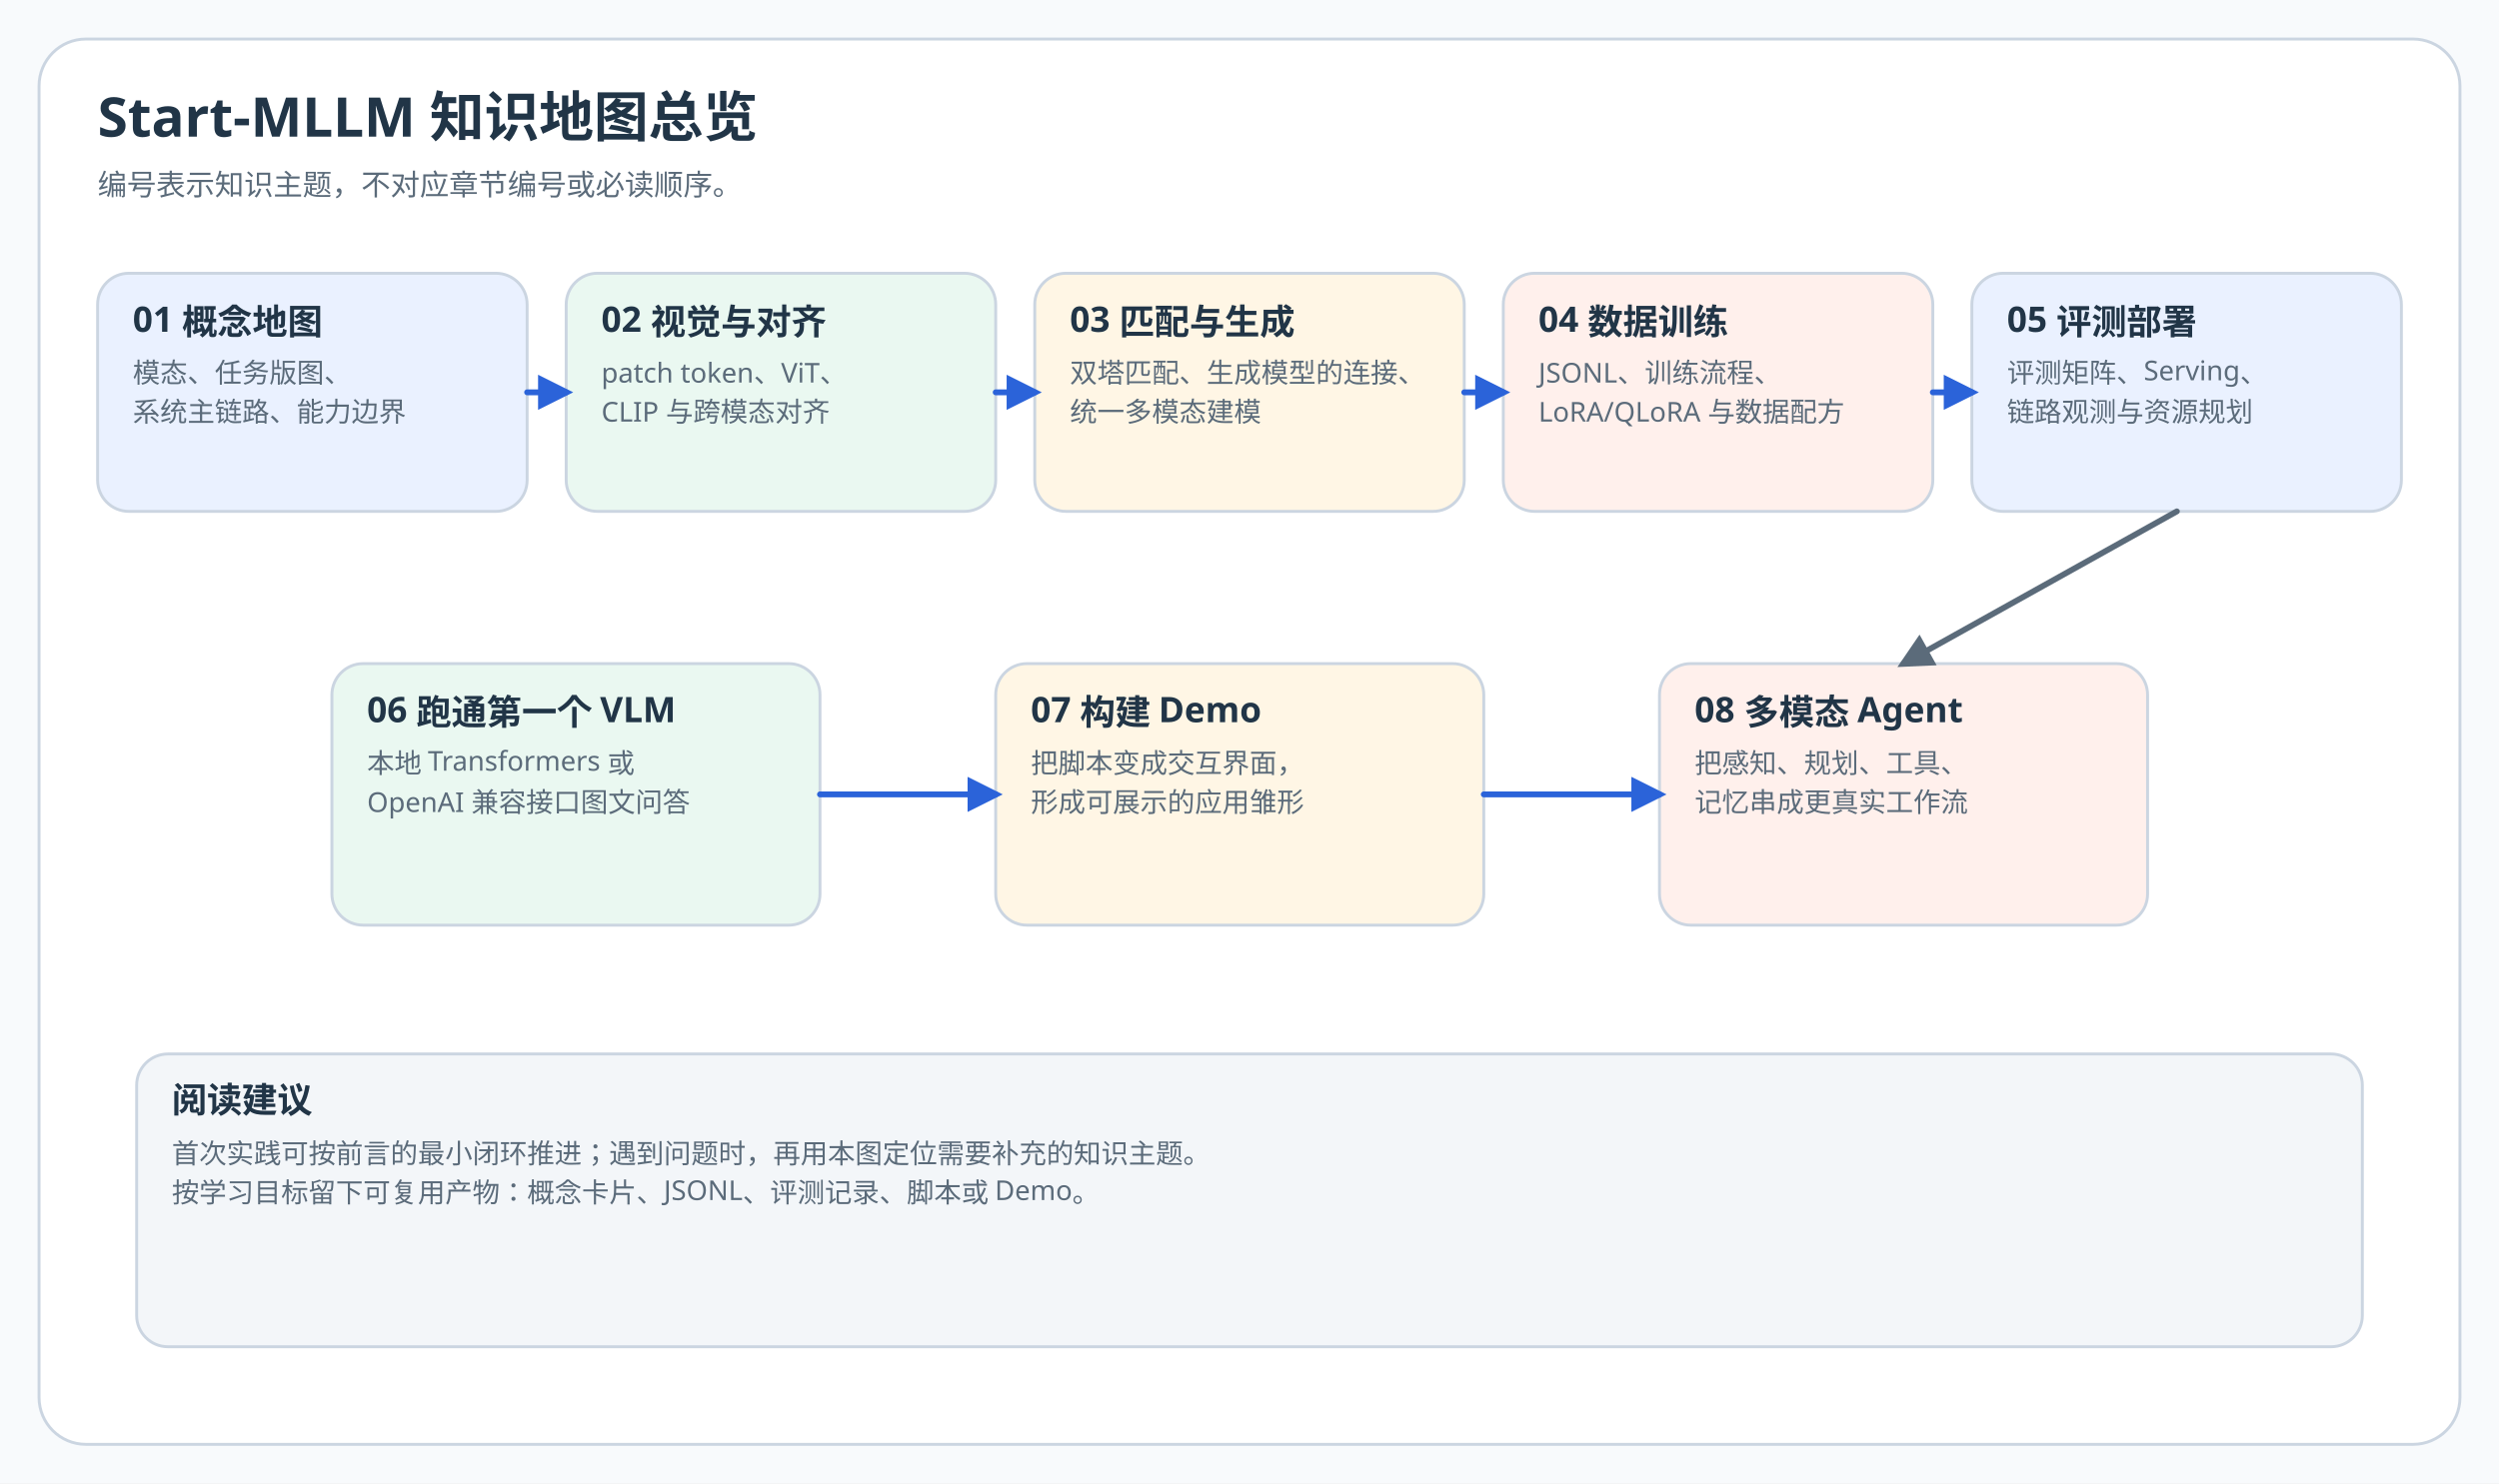
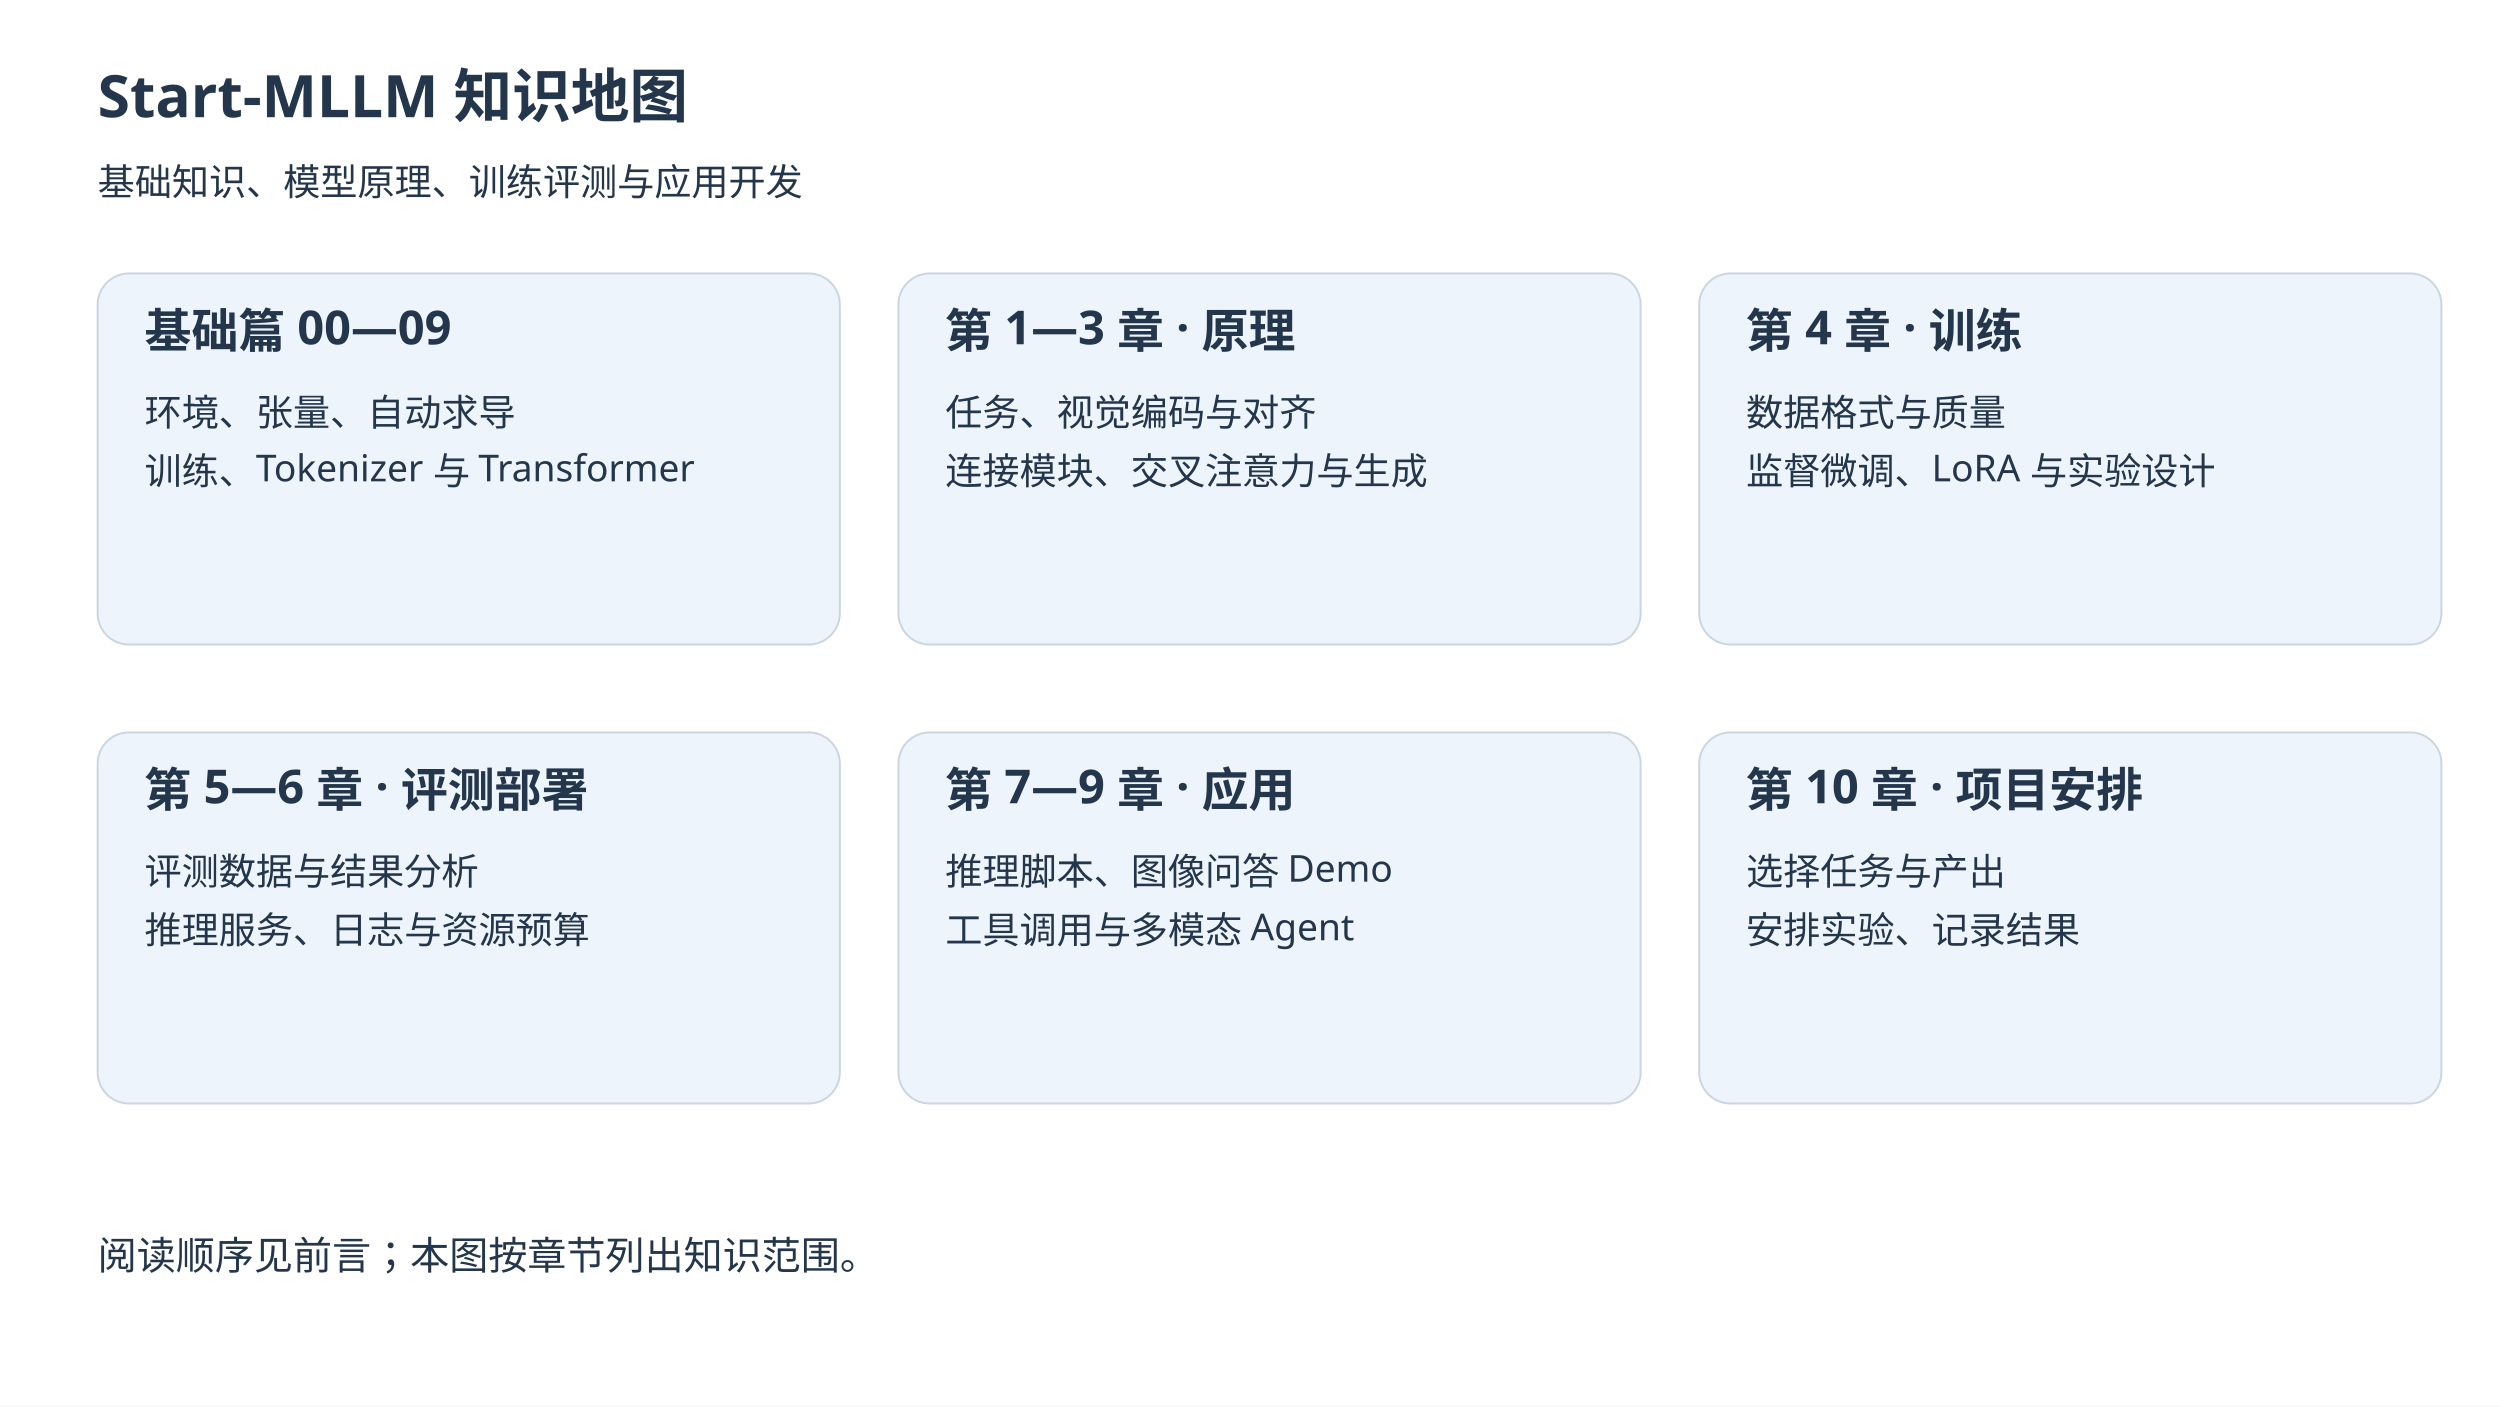
- <svg xmlns="http://www.w3.org/2000/svg" width="1280" height="760" viewBox="0 0 1280 760">
-   <defs>
-     <marker id="m-2B63D9" viewBox="0 0 10 10" refX="8" refY="5" markerWidth="6" markerHeight="6" orient="auto-start-reverse">
-       <path d="M0 0L10 5L0 10Z" fill="#2B63D9" />
-     </marker>
-     <marker id="m-2D8C6C" viewBox="0 0 10 10" refX="8" refY="5" markerWidth="6" markerHeight="6" orient="auto-start-reverse">
-       <path d="M0 0L10 5L0 10Z" fill="#2D8C6C" />
-     </marker>
-     <marker id="m-B7791F" viewBox="0 0 10 10" refX="8" refY="5" markerWidth="6" markerHeight="6" orient="auto-start-reverse">
-       <path d="M0 0L10 5L0 10Z" fill="#B7791F" />
-     </marker>
-     <marker id="m-C0563D" viewBox="0 0 10 10" refX="8" refY="5" markerWidth="6" markerHeight="6" orient="auto-start-reverse">
-       <path d="M0 0L10 5L0 10Z" fill="#C0563D" />
-     </marker>
-     <marker id="m-5B6B7A" viewBox="0 0 10 10" refX="8" refY="5" markerWidth="6" markerHeight="6" orient="auto-start-reverse">
-       <path d="M0 0L10 5L0 10Z" fill="#5B6B7A" />
-     </marker>
-   </defs>
-   <rect width="1280" height="760" fill="#F8FAFC" />
-   <rect x="20" y="20" width="1240" height="720" rx="24" fill="#FFFFFF" stroke="#CBD5E1" stroke-width="1.5" />
-   <text x="50" y="70" font-family="'Segoe UI','PingFang SC','Microsoft YaHei',sans-serif" font-size="28" font-weight="800" fill="#213547" text-anchor="start">Start-MLLM 知识地图总览</text>
-   <text x="50" y="100" font-family="'Segoe UI','PingFang SC','Microsoft YaHei',sans-serif" font-size="15" font-weight="400" fill="#5B6B7A" text-anchor="start">编号表示知识主题，不对应章节编号或必读顺序。</text>
-   <g>
-     <rect x="50" y="140" width="220" height="122" rx="16" fill="#EAF1FF" stroke="#CBD5E1" stroke-width="1.5" />
-     <text x="68" y="170" font-family="'Segoe UI','PingFang SC','Microsoft YaHei',sans-serif" font-size="18" font-weight="700" fill="#213547" text-anchor="start">01 概念地图</text>
-     <text x="68" y="196" font-family="'Segoe UI','PingFang SC','Microsoft YaHei',sans-serif" font-size="14" font-weight="400" fill="#5B6B7A" text-anchor="start">模态、任务版图、</text>
-     <text x="68" y="216" font-family="'Segoe UI','PingFang SC','Microsoft YaHei',sans-serif" font-size="14" font-weight="400" fill="#5B6B7A" text-anchor="start">系统主链路、能力边界</text>
-   </g>
-   <g>
-     <rect x="290" y="140" width="220" height="122" rx="16" fill="#EAF8F1" stroke="#CBD5E1" stroke-width="1.5" />
-     <text x="308" y="170" font-family="'Segoe UI','PingFang SC','Microsoft YaHei',sans-serif" font-size="18" font-weight="700" fill="#213547" text-anchor="start">02 视觉与对齐</text>
-     <text x="308" y="196" font-family="'Segoe UI','PingFang SC','Microsoft YaHei',sans-serif" font-size="14" font-weight="400" fill="#5B6B7A" text-anchor="start">patch token、ViT、</text>
-     <text x="308" y="216" font-family="'Segoe UI','PingFang SC','Microsoft YaHei',sans-serif" font-size="14" font-weight="400" fill="#5B6B7A" text-anchor="start">CLIP 与跨模态对齐</text>
-   </g>
-   <g>
-     <rect x="530" y="140" width="220" height="122" rx="16" fill="#FFF6E5" stroke="#CBD5E1" stroke-width="1.5" />
-     <text x="548" y="170" font-family="'Segoe UI','PingFang SC','Microsoft YaHei',sans-serif" font-size="18" font-weight="700" fill="#213547" text-anchor="start">03 匹配与生成</text>
-     <text x="548" y="196" font-family="'Segoe UI','PingFang SC','Microsoft YaHei',sans-serif" font-size="14" font-weight="400" fill="#5B6B7A" text-anchor="start">双塔匹配、生成模型的连接、</text>
-     <text x="548" y="216" font-family="'Segoe UI','PingFang SC','Microsoft YaHei',sans-serif" font-size="14" font-weight="400" fill="#5B6B7A" text-anchor="start">统一多模态建模</text>
-   </g>
-   <g>
-     <rect x="770" y="140" width="220" height="122" rx="16" fill="#FFF0EC" stroke="#CBD5E1" stroke-width="1.5" />
-     <text x="788" y="170" font-family="'Segoe UI','PingFang SC','Microsoft YaHei',sans-serif" font-size="18" font-weight="700" fill="#213547" text-anchor="start">04 数据训练</text>
-     <text x="788" y="196" font-family="'Segoe UI','PingFang SC','Microsoft YaHei',sans-serif" font-size="14" font-weight="400" fill="#5B6B7A" text-anchor="start">JSONL、训练流程、</text>
-     <text x="788" y="216" font-family="'Segoe UI','PingFang SC','Microsoft YaHei',sans-serif" font-size="14" font-weight="400" fill="#5B6B7A" text-anchor="start">LoRA/QLoRA 与数据配方</text>
-   </g>
-   <g>
-     <rect x="1010" y="140" width="220" height="122" rx="16" fill="#EAF1FF" stroke="#CBD5E1" stroke-width="1.5" />
-     <text x="1028" y="170" font-family="'Segoe UI','PingFang SC','Microsoft YaHei',sans-serif" font-size="18" font-weight="700" fill="#213547" text-anchor="start">05 评测部署</text>
-     <text x="1028" y="196" font-family="'Segoe UI','PingFang SC','Microsoft YaHei',sans-serif" font-size="14" font-weight="400" fill="#5B6B7A" text-anchor="start">评测矩阵、Serving、</text>
-     <text x="1028" y="216" font-family="'Segoe UI','PingFang SC','Microsoft YaHei',sans-serif" font-size="14" font-weight="400" fill="#5B6B7A" text-anchor="start">链路观测与资源规划</text>
-   </g>
-   <line x1="270" y1="201" x2="290" y2="201" stroke="#2B63D9" stroke-width="3" stroke-linecap="round" marker-end="url(#m-2B63D9)" />
-   <line x1="510" y1="201" x2="530" y2="201" stroke="#2B63D9" stroke-width="3" stroke-linecap="round" marker-end="url(#m-2B63D9)" />
-   <line x1="750" y1="201" x2="770" y2="201" stroke="#2B63D9" stroke-width="3" stroke-linecap="round" marker-end="url(#m-2B63D9)" />
-   <line x1="990" y1="201" x2="1010" y2="201" stroke="#2B63D9" stroke-width="3" stroke-linecap="round" marker-end="url(#m-2B63D9)" />
-   <g>
-     <rect x="170" y="340" width="250" height="134" rx="16" fill="#EAF8F1" stroke="#CBD5E1" stroke-width="1.5" />
-     <text x="188" y="370" font-family="'Segoe UI','PingFang SC','Microsoft YaHei',sans-serif" font-size="18" font-weight="700" fill="#213547" text-anchor="start">06 跑通第一个 VLM</text>
-     <text x="188" y="396" font-family="'Segoe UI','PingFang SC','Microsoft YaHei',sans-serif" font-size="14" font-weight="400" fill="#5B6B7A" text-anchor="start">本地 Transformers 或</text>
-     <text x="188" y="416" font-family="'Segoe UI','PingFang SC','Microsoft YaHei',sans-serif" font-size="14" font-weight="400" fill="#5B6B7A" text-anchor="start">OpenAI 兼容接口图文问答</text>
-   </g>
-   <g>
-     <rect x="510" y="340" width="250" height="134" rx="16" fill="#FFF6E5" stroke="#CBD5E1" stroke-width="1.5" />
-     <text x="528" y="370" font-family="'Segoe UI','PingFang SC','Microsoft YaHei',sans-serif" font-size="18" font-weight="700" fill="#213547" text-anchor="start">07 构建 Demo</text>
-     <text x="528" y="396" font-family="'Segoe UI','PingFang SC','Microsoft YaHei',sans-serif" font-size="14" font-weight="400" fill="#5B6B7A" text-anchor="start">把脚本变成交互界面，</text>
-     <text x="528" y="416" font-family="'Segoe UI','PingFang SC','Microsoft YaHei',sans-serif" font-size="14" font-weight="400" fill="#5B6B7A" text-anchor="start">形成可展示的应用雏形</text>
-   </g>
-   <g>
-     <rect x="850" y="340" width="250" height="134" rx="16" fill="#FFF0EC" stroke="#CBD5E1" stroke-width="1.5" />
-     <text x="868" y="370" font-family="'Segoe UI','PingFang SC','Microsoft YaHei',sans-serif" font-size="18" font-weight="700" fill="#213547" text-anchor="start">08 多模态 Agent</text>
-     <text x="868" y="396" font-family="'Segoe UI','PingFang SC','Microsoft YaHei',sans-serif" font-size="14" font-weight="400" fill="#5B6B7A" text-anchor="start">把感知、规划、工具、</text>
-     <text x="868" y="416" font-family="'Segoe UI','PingFang SC','Microsoft YaHei',sans-serif" font-size="14" font-weight="400" fill="#5B6B7A" text-anchor="start">记忆串成更真实工作流</text>
-   </g>
-   <line x1="1115" y1="262" x2="975" y2="340" stroke="#5B6B7A" stroke-width="3" stroke-linecap="round" marker-end="url(#m-5B6B7A)" />
-   <line x1="760" y1="407" x2="850" y2="407" stroke="#2B63D9" stroke-width="3" stroke-linecap="round" marker-end="url(#m-2B63D9)" />
-   <line x1="420" y1="407" x2="510" y2="407" stroke="#2B63D9" stroke-width="3" stroke-linecap="round" marker-end="url(#m-2B63D9)" />
-   <g>
-     <rect x="70" y="540" width="1140" height="150" rx="16" fill="#F3F6F9" stroke="#CBD5E1" stroke-width="1.5" />
-     <text x="88" y="570" font-family="'Segoe UI','PingFang SC','Microsoft YaHei',sans-serif" font-size="18" font-weight="700" fill="#213547" text-anchor="start">阅读建议</text>
-     <text x="88" y="596" font-family="'Segoe UI','PingFang SC','Microsoft YaHei',sans-serif" font-size="14" font-weight="400" fill="#5B6B7A" text-anchor="start">首次实践可按前言的最小闭环推进；遇到问题时，再用本图定位需要补充的知识主题。</text>
-     <text x="88" y="616" font-family="'Segoe UI','PingFang SC','Microsoft YaHei',sans-serif" font-size="14" font-weight="400" fill="#5B6B7A" text-anchor="start">按学习目标留下可复用产物：概念卡片、JSONL、评测记录、脚本或 Demo。</text>
-   </g>
+ <svg xmlns="http://www.w3.org/2000/svg" width="1280" height="720" viewBox="0 0 1280 720" role="img" aria-label="Start-MLLM 知识地图">
+   <style>text {font-family: 'Microsoft YaHei', sans-serif; fill:#24364b}</style>
+   <rect width="1280" height="720" fill="#ffffff" />
+   <text x="50" y="60" font-size="30" font-weight="700">Start-MLLM 知识地图</text>
+   <text x="50" y="100" font-size="19" font-weight="400">基础知识、模型原理、训练评测与应用开发</text>
+   <rect x="50" y="140" width="380" height="190" rx="16" fill="#eef4fc" stroke="#cbd5e1" />
+   <text x="74" y="178" font-size="24" font-weight="700">基础篇 00—09</text>
+   <text x="74" y="218" font-size="19" font-weight="400">环境、张量、自动求导</text>
+   <text x="74" y="248" font-size="19" font-weight="400">训练、Tokenizer 与 Transformer</text>
+   <rect x="460" y="140" width="380" height="190" rx="16" fill="#eef4fc" stroke="#cbd5e1" />
+   <text x="484" y="178" font-size="24" font-weight="700">第 1—3 章 · 原理</text>
+   <text x="484" y="218" font-size="19" font-weight="400">任务、视觉编码与对齐</text>
+   <text x="484" y="248" font-size="19" font-weight="400">连接模块、交叉注意力与生成</text>
+   <rect x="870" y="140" width="380" height="190" rx="16" fill="#eef4fc" stroke="#cbd5e1" />
+   <text x="894" y="178" font-size="24" font-weight="700">第 4 章 · 训练</text>
+   <text x="894" y="218" font-size="19" font-weight="400">数据格式与质量</text>
+   <text x="894" y="248" font-size="19" font-weight="400">监督微调、LoRA 与实验设计</text>
+   <rect x="50" y="375" width="380" height="190" rx="16" fill="#eef4fc" stroke="#cbd5e1" />
+   <text x="74" y="413" font-size="24" font-weight="700">第 5—6 章 · 评测部署</text>
+   <text x="74" y="453" font-size="19" font-weight="400">评测数据与结果分析</text>
+   <text x="74" y="483" font-size="19" font-weight="400">推理服务、日志与资源预算</text>
+   <rect x="460" y="375" width="380" height="190" rx="16" fill="#eef4fc" stroke="#cbd5e1" />
+   <text x="484" y="413" font-size="24" font-weight="700">第 7—9 章 · 应用</text>
+   <text x="484" y="453" font-size="19" font-weight="400">推理脚本、图像问答 Demo</text>
+   <text x="484" y="483" font-size="19" font-weight="400">工具调用与多模态 Agent</text>
+   <rect x="870" y="375" width="380" height="190" rx="16" fill="#eef4fc" stroke="#cbd5e1" />
+   <text x="894" y="413" font-size="24" font-weight="700">第 10 章 · 项目安排</text>
+   <text x="894" y="453" font-size="19" font-weight="400">选择任务与产出</text>
+   <text x="894" y="483" font-size="19" font-weight="400">安排实验、记录结果</text>
+   <text x="50" y="650" font-size="20" font-weight="400">阅读顺序见前言；本图按章节列出知识范围。</text>
</svg>
